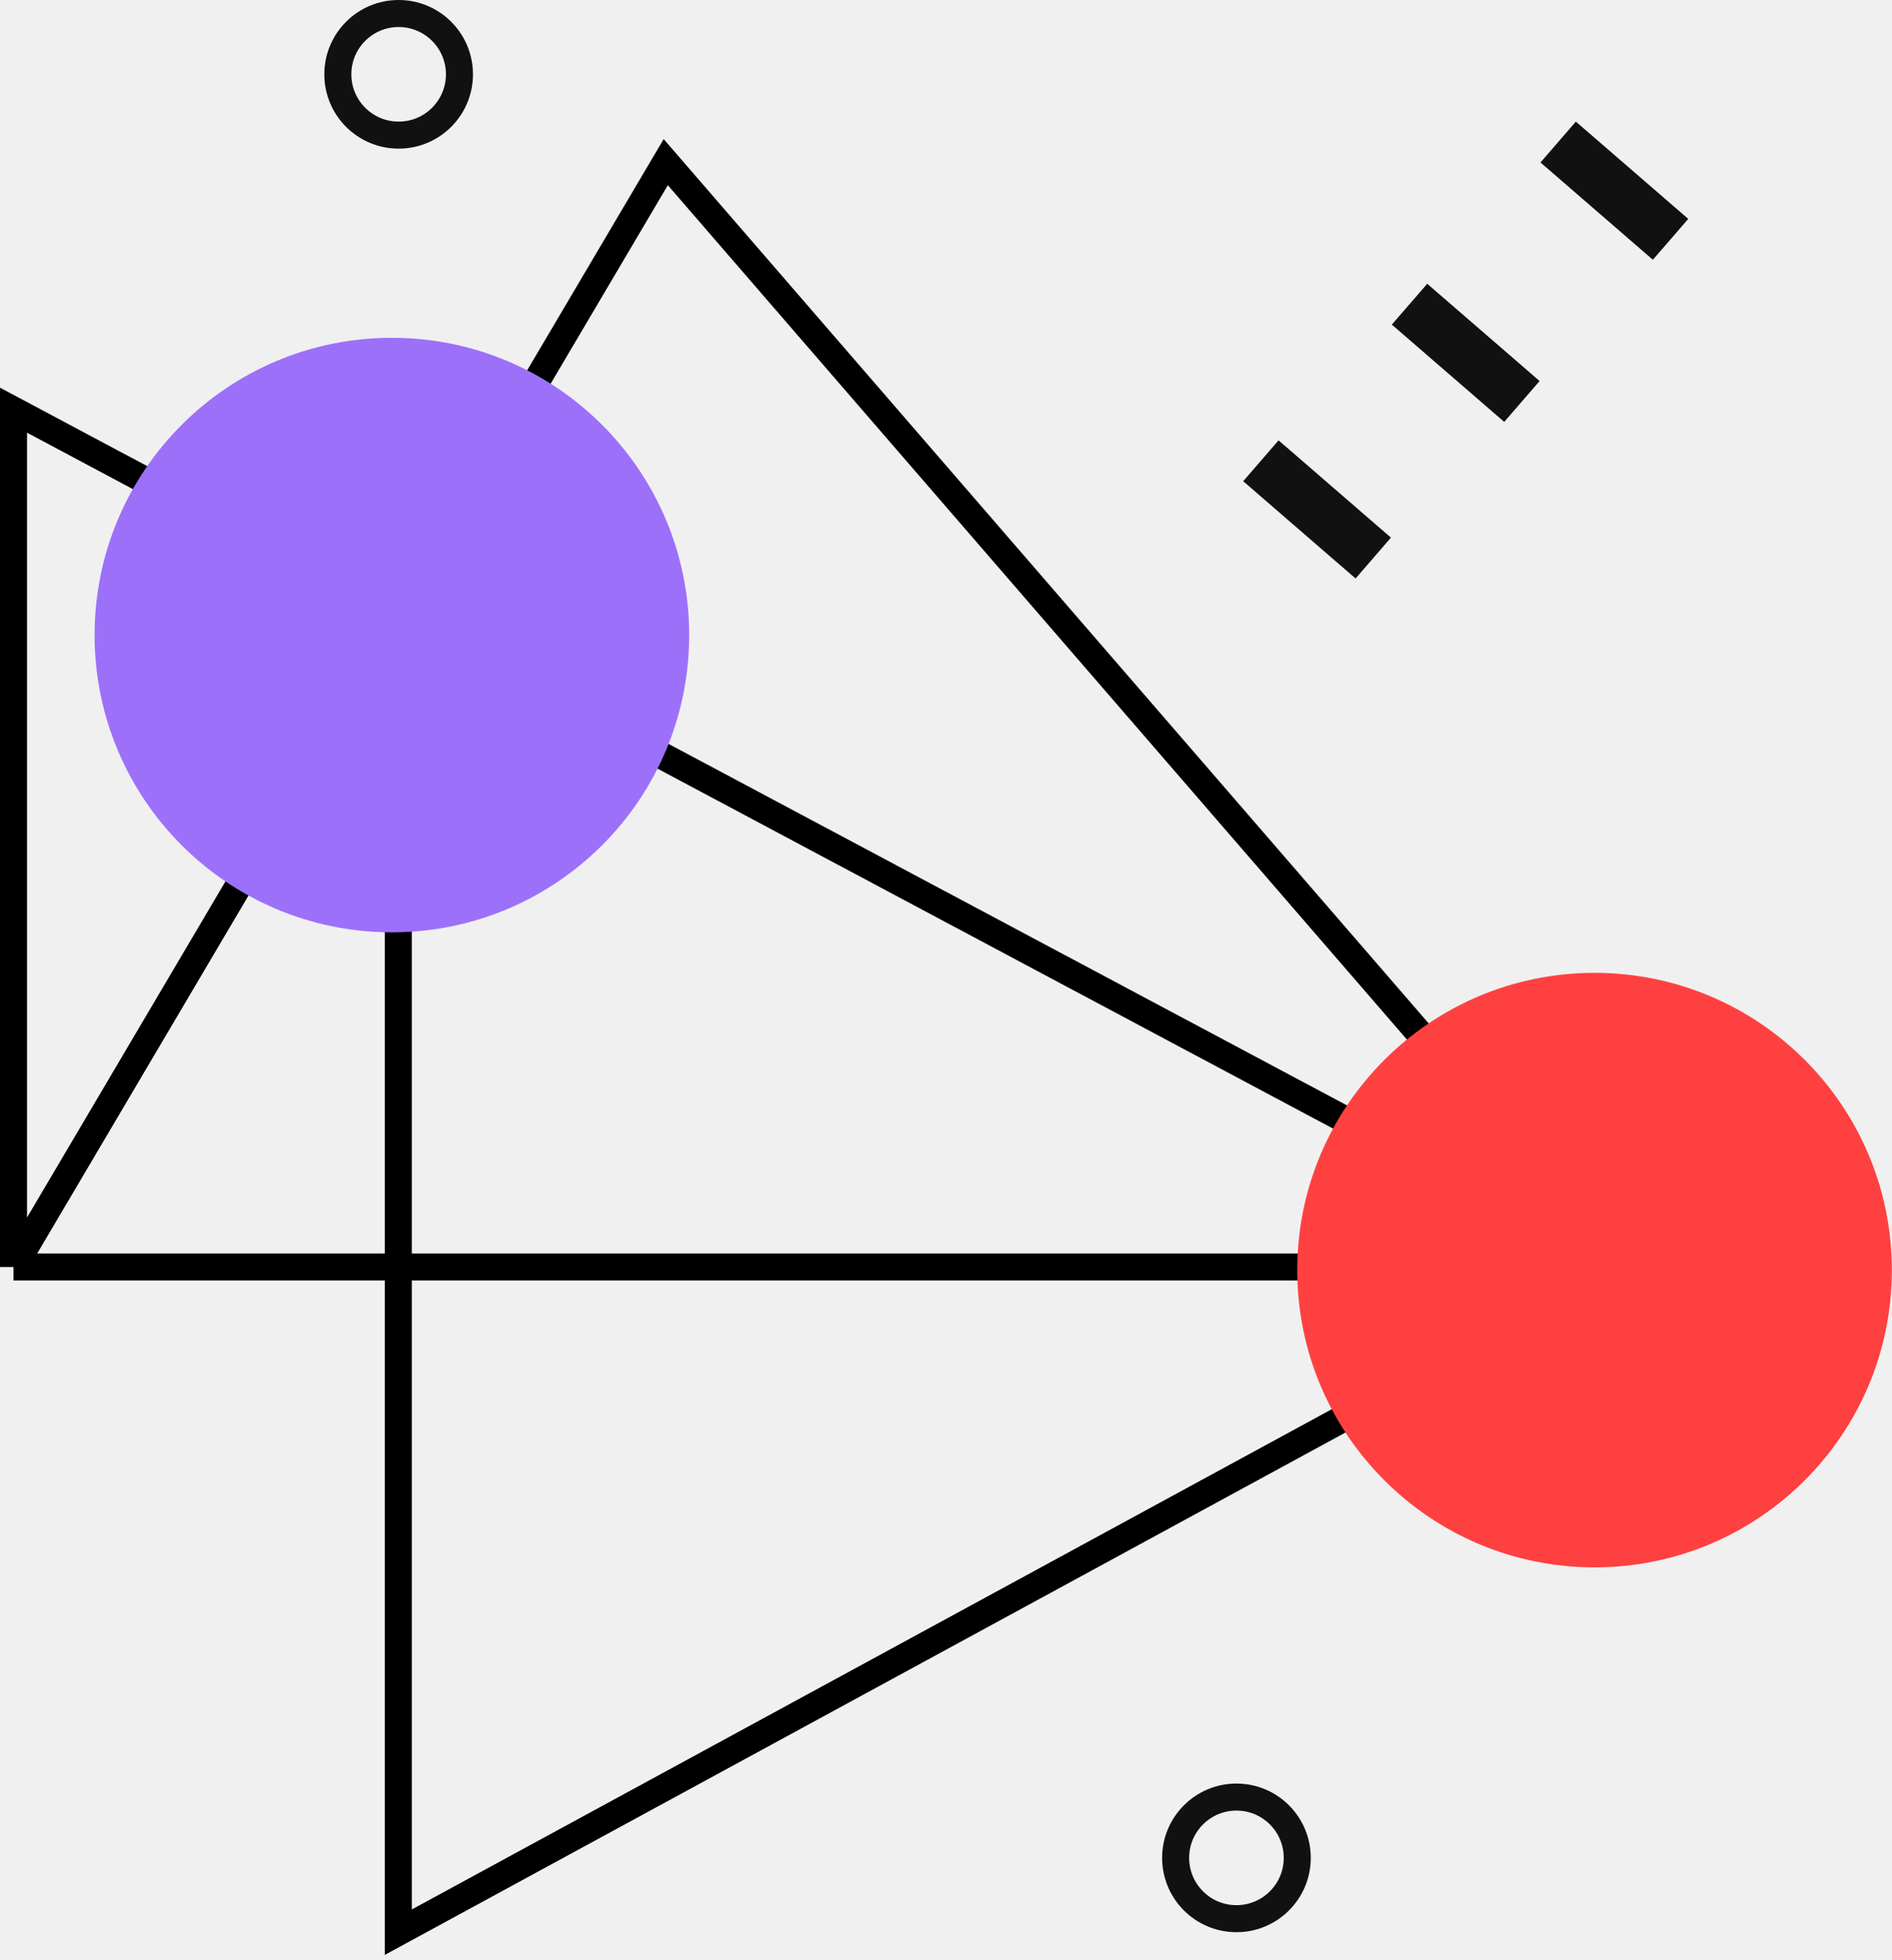
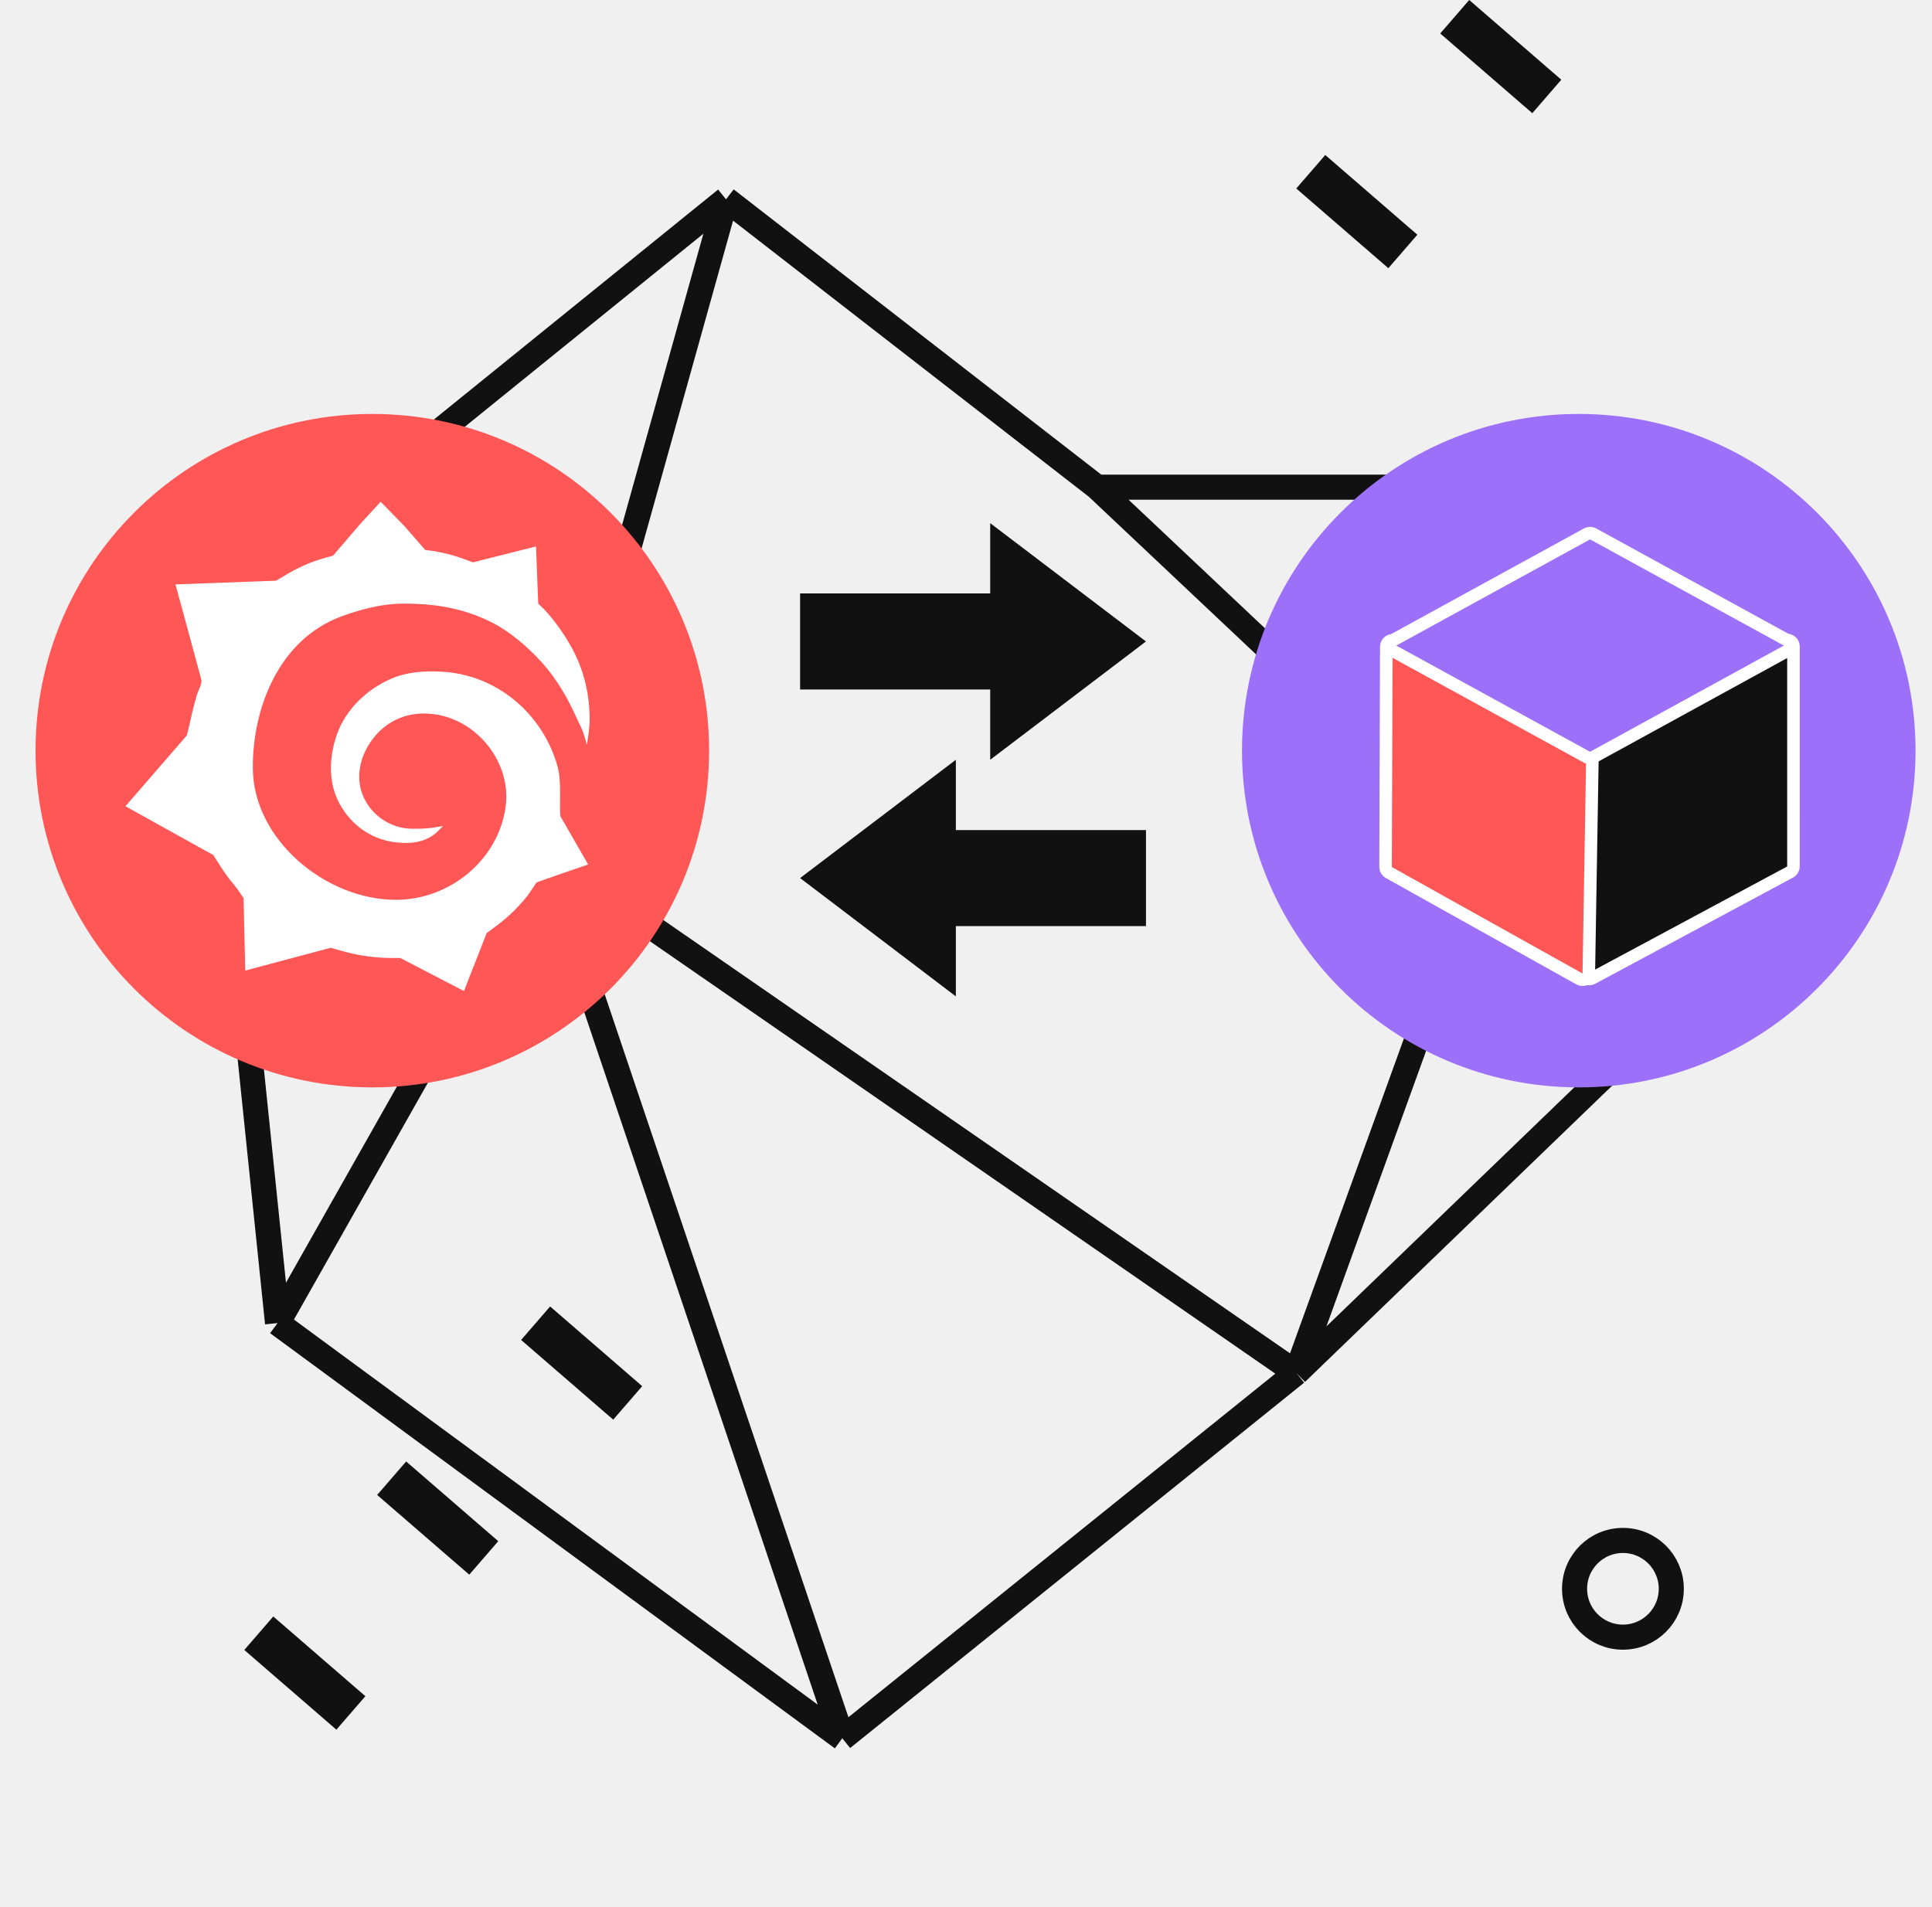
- <svg xmlns="http://www.w3.org/2000/svg" width="140" height="145" viewBox="0 0 140 145" fill="none">
-   <path d="M1 93.771V30.357L29.474 45.53M1 93.771H120M1 93.771L29.474 45.53M120 93.771L49.266 12L29.474 45.53M120 93.771L29.474 45.53M120 93.771L29.474 143V45.53" stroke="black" stroke-width="2" />
-   <circle cx="29" cy="47" r="22" fill="#9D70F9" />
-   <circle cx="118" cy="94" r="22" fill="#FF4040" />
-   <circle cx="29.5" cy="5.5" r="4.5" stroke="#111111" stroke-width="2" />
-   <circle cx="91.5" cy="137.5" r="4.5" stroke="#111111" stroke-width="2" />
-   <path fill-rule="evenodd" clip-rule="evenodd" d="M122.316 19.224L113.999 12.024L116.617 9L124.934 16.2L122.316 19.224Z" fill="#111111" />
-   <path fill-rule="evenodd" clip-rule="evenodd" d="M111.316 31.224L102.999 24.024L105.617 21L113.934 28.2L111.316 31.224Z" fill="#111111" />
-   <path fill-rule="evenodd" clip-rule="evenodd" d="M100.316 42.813L91.999 35.614L94.617 32.59L102.934 39.789L100.316 42.813Z" fill="#111111" />
+ <svg xmlns="http://www.w3.org/2000/svg" width="154" height="152" viewBox="0 0 154 152" fill="none">
+   <path d="M103.326 109.449L67.138 138.577M103.326 109.449L118.332 67.965M103.326 109.449L43.336 67.965M103.326 109.449L146.336 67.965L133.779 38.837M133.779 38.837L87.439 38.837M133.779 38.837L118.332 67.965M22.123 105.478L16.335 49.5L57.87 15.888M22.123 105.478L67.138 138.577M22.123 105.478L43.336 67.965M57.87 15.888L87.439 38.837M57.87 15.888L43.336 67.965M67.138 138.577L43.336 67.965M87.439 38.837L118.332 67.965" stroke="#111111" stroke-width="2" />
+   <path fill-rule="evenodd" clip-rule="evenodd" d="M110.666 21.381L103.326 15.027L105.637 12.357L112.977 18.712L110.666 21.381Z" fill="#111111" />
+   <path fill-rule="evenodd" clip-rule="evenodd" d="M37.405 125.535L30.064 119.18L32.375 116.51L39.716 122.865L37.405 125.535Z" fill="#111111" />
+   <path fill-rule="evenodd" clip-rule="evenodd" d="M26.813 137.892L19.472 131.537L21.783 128.868L29.124 135.223L26.813 137.892Z" fill="#111111" />
+   <path fill-rule="evenodd" clip-rule="evenodd" d="M122.141 9.024L114.8 2.669L117.111 0L124.452 6.355L122.141 9.024Z" fill="#111111" />
+   <path fill-rule="evenodd" clip-rule="evenodd" d="M48.879 113.177L41.539 106.823L43.85 104.153L51.19 110.508L48.879 113.177Z" fill="#111111" />
+   <circle cx="129.364" cy="126.661" r="3.855" stroke="#111111" stroke-width="2" />
+   <circle cx="125.844" cy="59.844" r="26.844" fill="#9D70F9" />
+   <path d="M142.694 69.516C142.856 69.429 142.957 69.26 142.957 69.076L142.958 51.526C142.958 51.35 142.864 51.186 142.712 51.096C142.56 51.006 142.372 51.003 142.217 51.088L126.869 59.5C126.713 59.586 126.614 59.748 126.61 59.926L126.167 77.542C126.163 77.72 126.253 77.887 126.405 77.98C126.557 78.073 126.747 78.079 126.904 77.995L142.694 69.516Z" fill="#111111" stroke="white" stroke-linejoin="round" />
+   <path d="M110.7 69.557C110.541 69.469 110.443 69.301 110.444 69.119L110.503 51.543C110.503 51.366 110.597 51.203 110.749 51.114C110.901 51.024 111.089 51.021 111.243 51.106L126.678 59.593C126.84 59.683 126.94 59.855 126.937 60.04L126.644 77.616C126.641 77.792 126.546 77.953 126.394 78.041C126.241 78.129 126.054 78.13 125.9 78.044L110.7 69.557Z" fill="#FF5656" stroke="white" stroke-linejoin="round" />
+   <path d="M126.985 42.562C126.835 42.48 126.654 42.48 126.504 42.562L111.059 51.027C110.898 51.115 110.799 51.283 110.799 51.466C110.799 51.648 110.898 51.816 111.059 51.904L126.504 60.37C126.654 60.452 126.835 60.452 126.985 60.37L142.431 51.904C142.591 51.816 142.691 51.648 142.691 51.466C142.691 51.283 142.591 51.115 142.431 51.027L126.985 42.562Z" fill="#9D70F9" stroke="white" stroke-linejoin="round" />
+   <circle cx="29.678" cy="59.844" r="26.844" fill="#FF5656" />
+   <g clip-path="url(#clip0_402_2365)">
+     <path d="M47 57.094C46.95 55.005 46.436 53.076 45.368 51.275C44.813 50.336 44.156 49.414 43.408 48.61C43.273 48.467 42.903 48.128 42.903 48.128L42.726 43.561L37.704 44.83C37.704 44.83 36.627 44.424 36.063 44.263C35.567 44.127 35.079 44.018 34.574 43.933C34.448 43.908 33.901 43.848 33.901 43.848L32.202 41.903L30.342 40L28.71 41.776L26.548 44.297C26.548 44.297 25.623 44.55 25.328 44.652C24.378 44.956 23.41 45.438 22.569 45.963C22.418 46.056 21.997 46.293 21.997 46.293L13.988 46.589C13.988 46.589 15.998 53.964 16.057 54.218C16.116 54.505 15.763 55.148 15.679 55.444C15.511 56.036 15.351 56.637 15.224 57.237C15.14 57.644 14.896 58.625 14.896 58.625L10 64.275L17 68.165C17 68.165 17.437 68.859 17.588 69.087C17.9 69.561 18.219 70.026 18.59 70.457C18.867 70.779 19.414 71.591 19.414 71.591L19.549 77.376L26.363 75.558C26.363 75.558 27.39 75.854 27.726 75.938C28.803 76.209 29.955 76.353 31.066 76.37C31.344 76.37 31.907 76.37 31.907 76.37L36.98 79.008L38.797 74.382C38.797 74.382 39.092 74.171 39.656 73.748C40.564 73.062 41.363 72.276 42.062 71.388C42.213 71.202 42.743 70.364 42.777 70.347C42.911 70.28 46.882 68.918 46.882 68.918L44.678 65.087C44.678 65.087 44.661 65.036 44.644 64.706C44.628 64.334 44.644 63.962 44.644 63.598C44.644 62.684 44.661 61.839 44.4 60.951C43.189 56.848 39.546 53.727 35.087 53.541C33.716 53.482 32.37 53.575 31.108 54.142C29.165 55.013 27.549 56.586 26.851 58.565C26.271 60.215 26.153 62.16 26.918 63.776C27.768 65.577 29.417 66.88 31.461 67.142C32.639 67.294 33.733 67.193 34.65 66.491C34.869 66.33 35.315 65.848 35.315 65.848C35.315 65.848 34.852 65.932 34.515 65.983C33.943 66.068 33.438 66.068 32.866 66.068C31.352 66.068 29.955 65.239 29.198 63.962C28.298 62.448 28.534 60.705 29.468 59.259C30.443 57.753 31.974 56.882 33.792 56.882C37.678 56.882 40.783 60.57 40.312 64.258C39.773 68.487 35.903 71.735 31.562 71.735C25.951 71.735 20.188 66.93 20.154 61.255C20.121 56.442 22.232 51.004 27.179 49.152C28.837 48.543 30.519 48.12 32.176 48.12C34.465 48.12 36.526 48.416 38.629 49.346C40.253 50.065 41.548 51.122 42.768 52.357C44.005 53.609 44.989 55.148 45.721 56.721C45.906 57.127 46.175 57.677 46.319 57.99C46.562 58.515 46.781 59.377 46.781 59.377C46.781 59.377 47.042 57.923 47 57.094Z" fill="white" />
+   </g>
+   <path d="M78.929 60.57V54.967H63.775V47.309H78.929V41.706L91.345 51.138L78.929 60.57Z" fill="#111111" />
+   <path d="M76.192 79.433V73.83H91.346V66.173H76.192V60.57L63.776 70.002L76.192 79.433Z" fill="#111111" />
+   <defs>
+     <clipPath id="clip0_402_2365">
+       <rect width="37" height="39" fill="white" transform="translate(10 40)" />
+     </clipPath>
+   </defs>
</svg>
